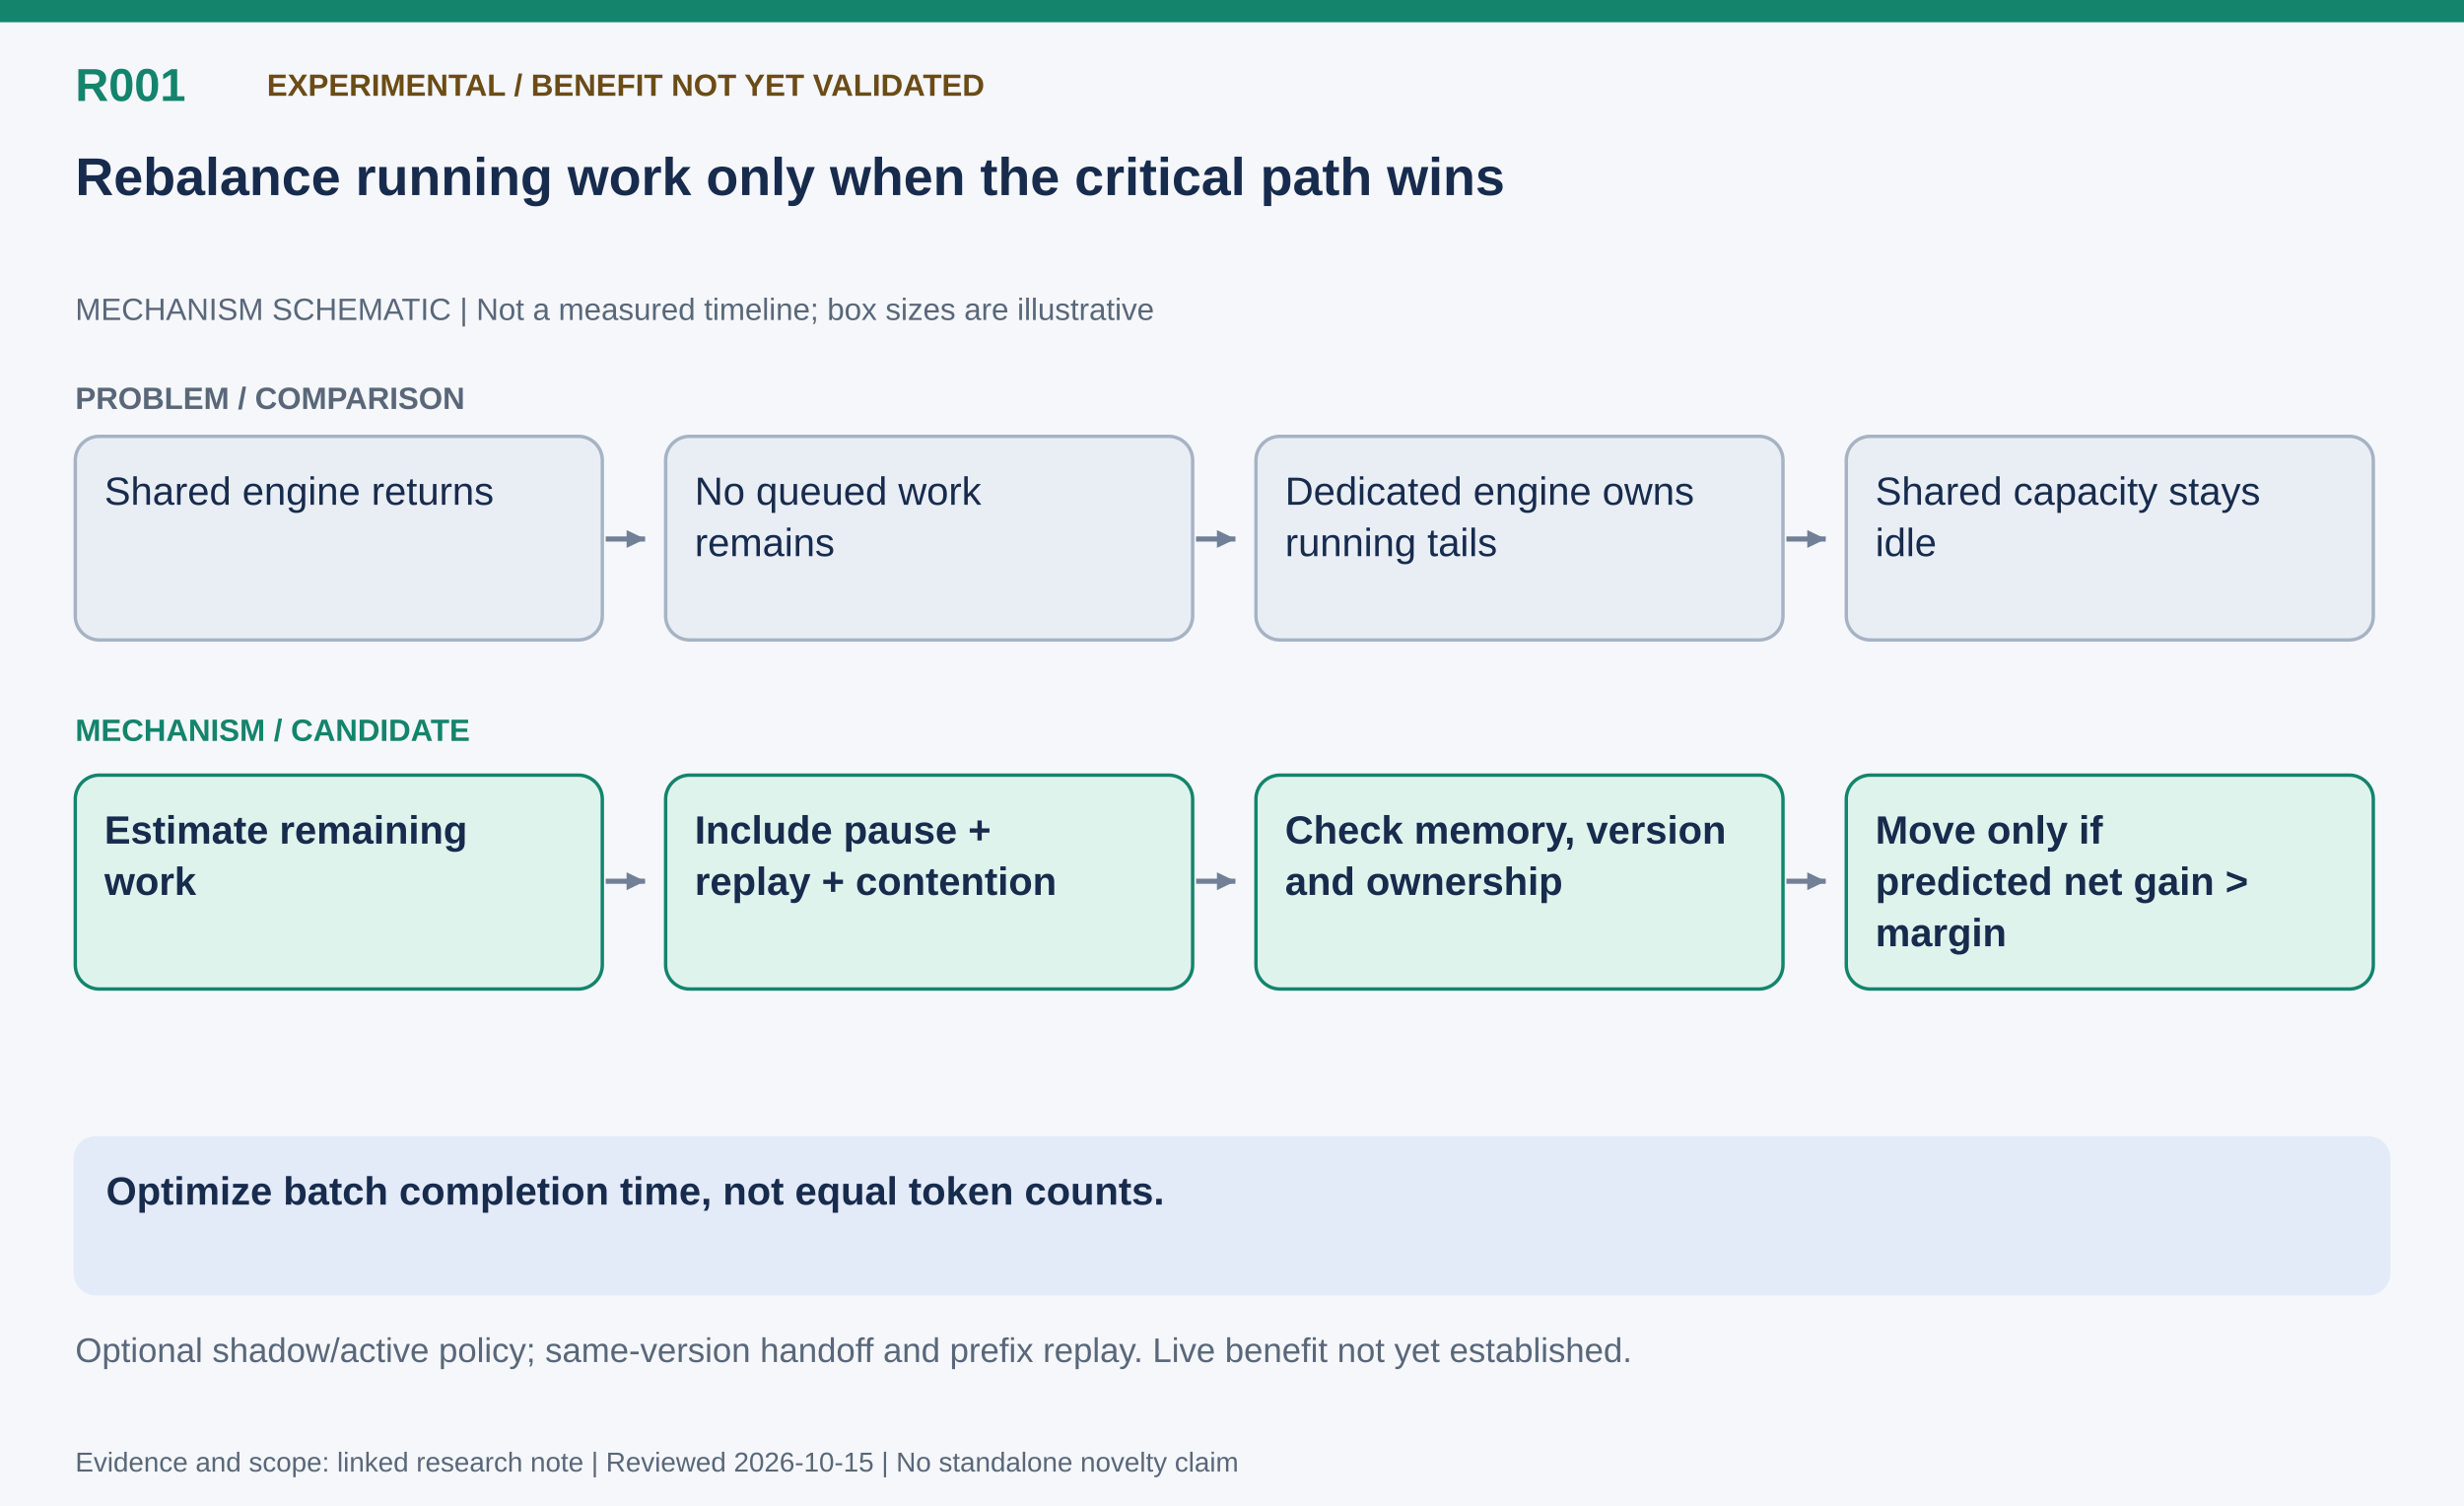
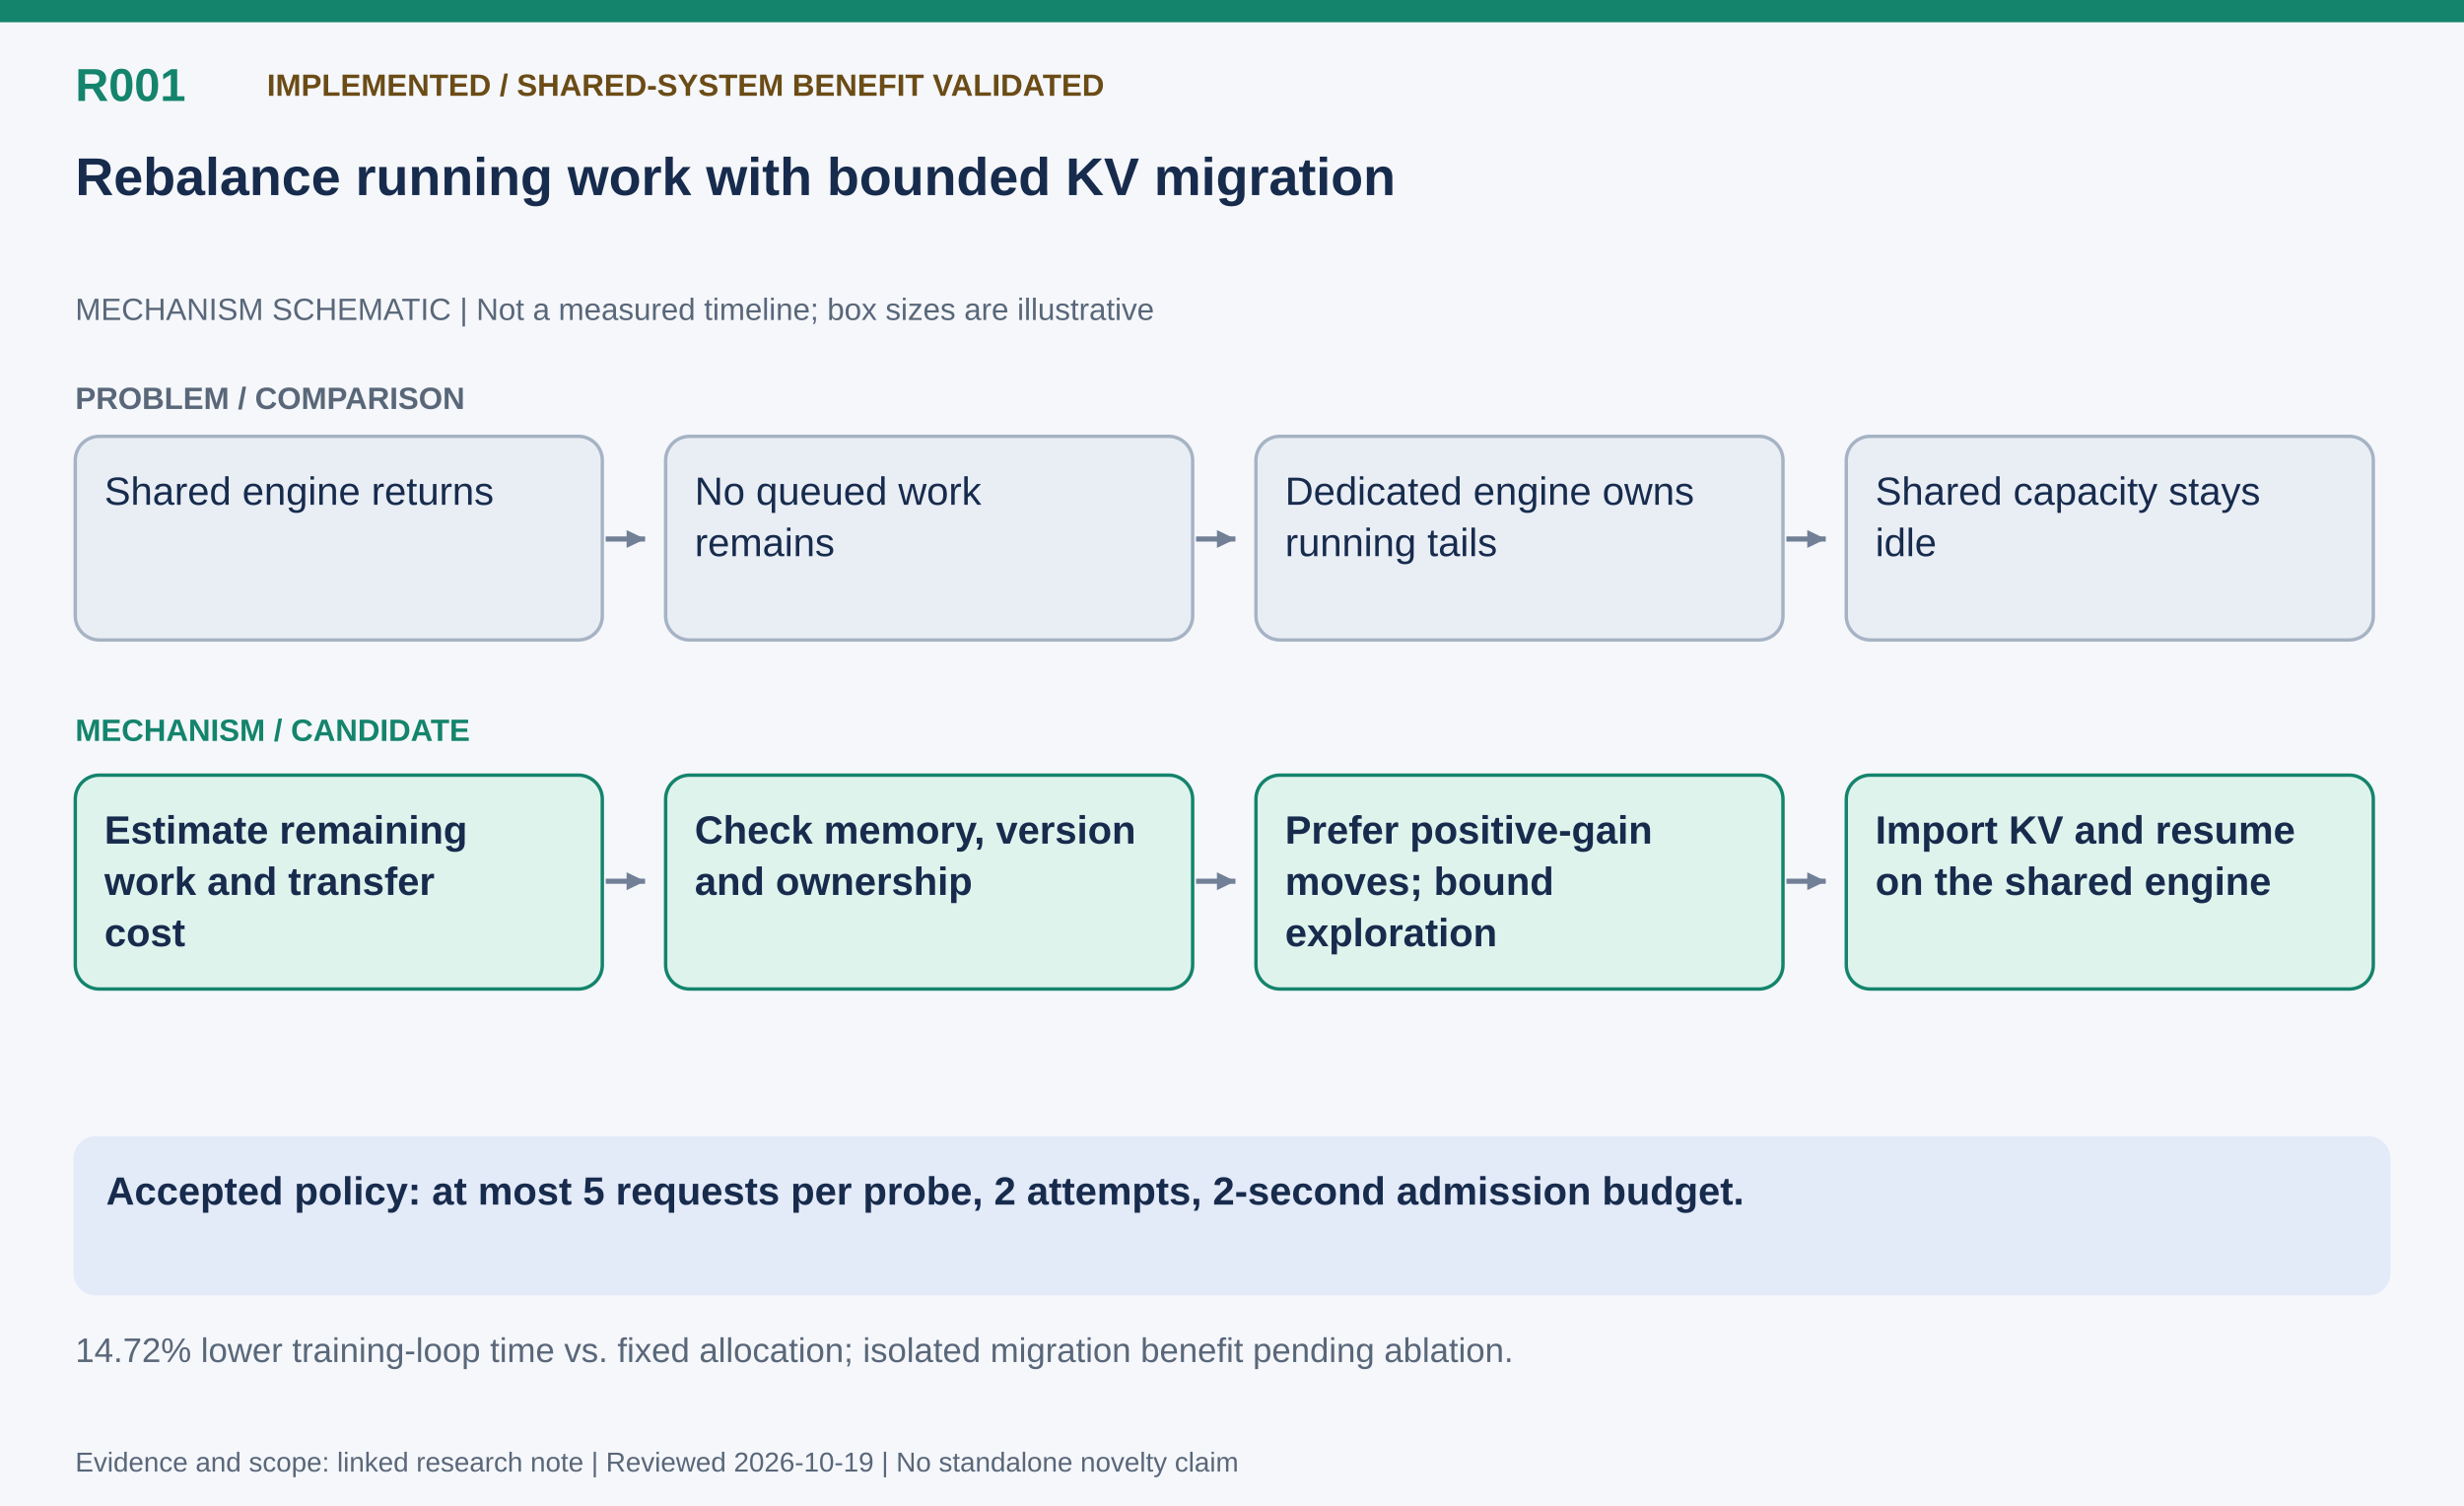
<svg xmlns="http://www.w3.org/2000/svg" width="1440" height="880" viewBox="0 0 1440 880">
  <rect x="0" y="0" width="1440" height="880" rx="0" fill="#f5f7fb" stroke="#f5f7fb" stroke-width="2" />
  <rect x="0" y="0" width="1440" height="12" rx="0" fill="#14846c" stroke="#14846c" stroke-width="2" />
  <text x="44" y="59" font-family="Arial, DejaVu Sans, sans-serif" font-size="27" font-weight="700" fill="#14846c">R001</text>
-   <text x="156" y="56" font-family="Arial, DejaVu Sans, sans-serif" font-size="18" font-weight="700" fill="#6b4c16">EXPERIMENTAL / BENEFIT NOT YET VALIDATED</text>
-   <text x="44" y="114" font-family="Arial, DejaVu Sans, sans-serif" font-size="31" font-weight="700" fill="#172b4d">Rebalance running work only when the critical path wins</text>
+   <text x="156" y="56" font-family="Arial, DejaVu Sans, sans-serif" font-size="18" font-weight="700" fill="#6b4c16">IMPLEMENTED / SHARED-SYSTEM BENEFIT VALIDATED</text>
+   <text x="44" y="114" font-family="Arial, DejaVu Sans, sans-serif" font-size="31" font-weight="700" fill="#172b4d">Rebalance running work with bounded KV migration</text>
  <text x="44" y="187" font-family="Arial, DejaVu Sans, sans-serif" font-size="18" font-weight="400" fill="#596779">MECHANISM SCHEMATIC  |  Not a measured timeline; box sizes are illustrative</text>
  <text x="44" y="239" font-family="Arial, DejaVu Sans, sans-serif" font-size="18" font-weight="700" fill="#596779">PROBLEM / COMPARISON</text>
  <rect x="44" y="255" width="308" height="119" rx="14" fill="#e9eef5" stroke="#a6b3c4" stroke-width="2" />
  <text x="61" y="295" font-family="Arial, DejaVu Sans, sans-serif" font-size="23" font-weight="400" fill="#172b4d">Shared engine returns</text>
  <path d="M354 315 L377 315" stroke="#718096" stroke-width="3" fill="none" />
  <polygon points="377,315 366.195,320.22 366.195,309.78" fill="#718096" />
  <rect x="389" y="255" width="308" height="119" rx="14" fill="#e9eef5" stroke="#a6b3c4" stroke-width="2" />
  <text x="406" y="295" font-family="Arial, DejaVu Sans, sans-serif" font-size="23" font-weight="400" fill="#172b4d">No queued work</text>
  <text x="406" y="325" font-family="Arial, DejaVu Sans, sans-serif" font-size="23" font-weight="400" fill="#172b4d">remains</text>
  <path d="M699 315 L722 315" stroke="#718096" stroke-width="3" fill="none" />
  <polygon points="722,315 711.195,320.22 711.195,309.78" fill="#718096" />
  <rect x="734" y="255" width="308" height="119" rx="14" fill="#e9eef5" stroke="#a6b3c4" stroke-width="2" />
  <text x="751" y="295" font-family="Arial, DejaVu Sans, sans-serif" font-size="23" font-weight="400" fill="#172b4d">Dedicated engine owns</text>
  <text x="751" y="325" font-family="Arial, DejaVu Sans, sans-serif" font-size="23" font-weight="400" fill="#172b4d">running tails</text>
  <path d="M1044 315 L1067 315" stroke="#718096" stroke-width="3" fill="none" />
  <polygon points="1067,315 1056.195,320.22 1056.195,309.78" fill="#718096" />
  <rect x="1079" y="255" width="308" height="119" rx="14" fill="#e9eef5" stroke="#a6b3c4" stroke-width="2" />
  <text x="1096" y="295" font-family="Arial, DejaVu Sans, sans-serif" font-size="23" font-weight="400" fill="#172b4d">Shared capacity stays</text>
  <text x="1096" y="325" font-family="Arial, DejaVu Sans, sans-serif" font-size="23" font-weight="400" fill="#172b4d">idle</text>
  <text x="44" y="433" font-family="Arial, DejaVu Sans, sans-serif" font-size="18" font-weight="700" fill="#14846c">MECHANISM / CANDIDATE</text>
  <rect x="44" y="453" width="308" height="125" rx="14" fill="#dff3ed" stroke="#14846c" stroke-width="2" />
  <text x="61" y="493" font-family="Arial, DejaVu Sans, sans-serif" font-size="23" font-weight="700" fill="#172b4d">Estimate remaining</text>
-   <text x="61" y="523" font-family="Arial, DejaVu Sans, sans-serif" font-size="23" font-weight="700" fill="#172b4d">work</text>
+   <text x="61" y="523" font-family="Arial, DejaVu Sans, sans-serif" font-size="23" font-weight="700" fill="#172b4d">work and transfer</text>
+   <text x="61" y="553" font-family="Arial, DejaVu Sans, sans-serif" font-size="23" font-weight="700" fill="#172b4d">cost</text>
  <path d="M354 515 L377 515" stroke="#718096" stroke-width="3" fill="none" />
  <polygon points="377,515 366.195,520.22 366.195,509.78" fill="#718096" />
  <rect x="389" y="453" width="308" height="125" rx="14" fill="#dff3ed" stroke="#14846c" stroke-width="2" />
-   <text x="406" y="493" font-family="Arial, DejaVu Sans, sans-serif" font-size="23" font-weight="700" fill="#172b4d">Include pause +</text>
-   <text x="406" y="523" font-family="Arial, DejaVu Sans, sans-serif" font-size="23" font-weight="700" fill="#172b4d">replay + contention</text>
+   <text x="406" y="493" font-family="Arial, DejaVu Sans, sans-serif" font-size="23" font-weight="700" fill="#172b4d">Check memory, version</text>
+   <text x="406" y="523" font-family="Arial, DejaVu Sans, sans-serif" font-size="23" font-weight="700" fill="#172b4d">and ownership</text>
  <path d="M699 515 L722 515" stroke="#718096" stroke-width="3" fill="none" />
  <polygon points="722,515 711.195,520.22 711.195,509.78" fill="#718096" />
  <rect x="734" y="453" width="308" height="125" rx="14" fill="#dff3ed" stroke="#14846c" stroke-width="2" />
-   <text x="751" y="493" font-family="Arial, DejaVu Sans, sans-serif" font-size="23" font-weight="700" fill="#172b4d">Check memory, version</text>
-   <text x="751" y="523" font-family="Arial, DejaVu Sans, sans-serif" font-size="23" font-weight="700" fill="#172b4d">and ownership</text>
+   <text x="751" y="493" font-family="Arial, DejaVu Sans, sans-serif" font-size="23" font-weight="700" fill="#172b4d">Prefer positive-gain</text>
+   <text x="751" y="523" font-family="Arial, DejaVu Sans, sans-serif" font-size="23" font-weight="700" fill="#172b4d">moves; bound</text>
+   <text x="751" y="553" font-family="Arial, DejaVu Sans, sans-serif" font-size="23" font-weight="700" fill="#172b4d">exploration</text>
  <path d="M1044 515 L1067 515" stroke="#718096" stroke-width="3" fill="none" />
  <polygon points="1067,515 1056.195,520.22 1056.195,509.78" fill="#718096" />
  <rect x="1079" y="453" width="308" height="125" rx="14" fill="#dff3ed" stroke="#14846c" stroke-width="2" />
-   <text x="1096" y="493" font-family="Arial, DejaVu Sans, sans-serif" font-size="23" font-weight="700" fill="#172b4d">Move only if</text>
-   <text x="1096" y="523" font-family="Arial, DejaVu Sans, sans-serif" font-size="23" font-weight="700" fill="#172b4d">predicted net gain &gt;</text>
-   <text x="1096" y="553" font-family="Arial, DejaVu Sans, sans-serif" font-size="23" font-weight="700" fill="#172b4d">margin</text>
+   <text x="1096" y="493" font-family="Arial, DejaVu Sans, sans-serif" font-size="23" font-weight="700" fill="#172b4d">Import KV and resume</text>
+   <text x="1096" y="523" font-family="Arial, DejaVu Sans, sans-serif" font-size="23" font-weight="700" fill="#172b4d">on the shared engine</text>
  <rect x="44" y="665" width="1352" height="91" rx="12" fill="#e3eaf8" stroke="#e3eaf8" stroke-width="2" />
-   <text x="62" y="704" font-family="Arial, DejaVu Sans, sans-serif" font-size="23" font-weight="700" fill="#172b4d">Optimize batch completion time, not equal token counts.</text>
-   <text x="44" y="796" font-family="Arial, DejaVu Sans, sans-serif" font-size="20" font-weight="400" fill="#596779">Optional shadow/active policy; same-version handoff and prefix replay. Live benefit not yet established.</text>
-   <text x="44" y="860" font-family="Arial, DejaVu Sans, sans-serif" font-size="16" font-weight="400" fill="#596779">Evidence and scope: linked research note  |  Reviewed 2026-10-15  |  No standalone novelty claim</text>
+   <text x="62" y="704" font-family="Arial, DejaVu Sans, sans-serif" font-size="23" font-weight="700" fill="#172b4d">Accepted policy: at most 5 requests per probe, 2 attempts, 2-second admission budget.</text>
+   <text x="44" y="796" font-family="Arial, DejaVu Sans, sans-serif" font-size="20" font-weight="400" fill="#596779">14.72% lower training-loop time vs. fixed allocation; isolated migration benefit pending ablation.</text>
+   <text x="44" y="860" font-family="Arial, DejaVu Sans, sans-serif" font-size="16" font-weight="400" fill="#596779">Evidence and scope: linked research note  |  Reviewed 2026-10-19  |  No standalone novelty claim</text>
</svg>
